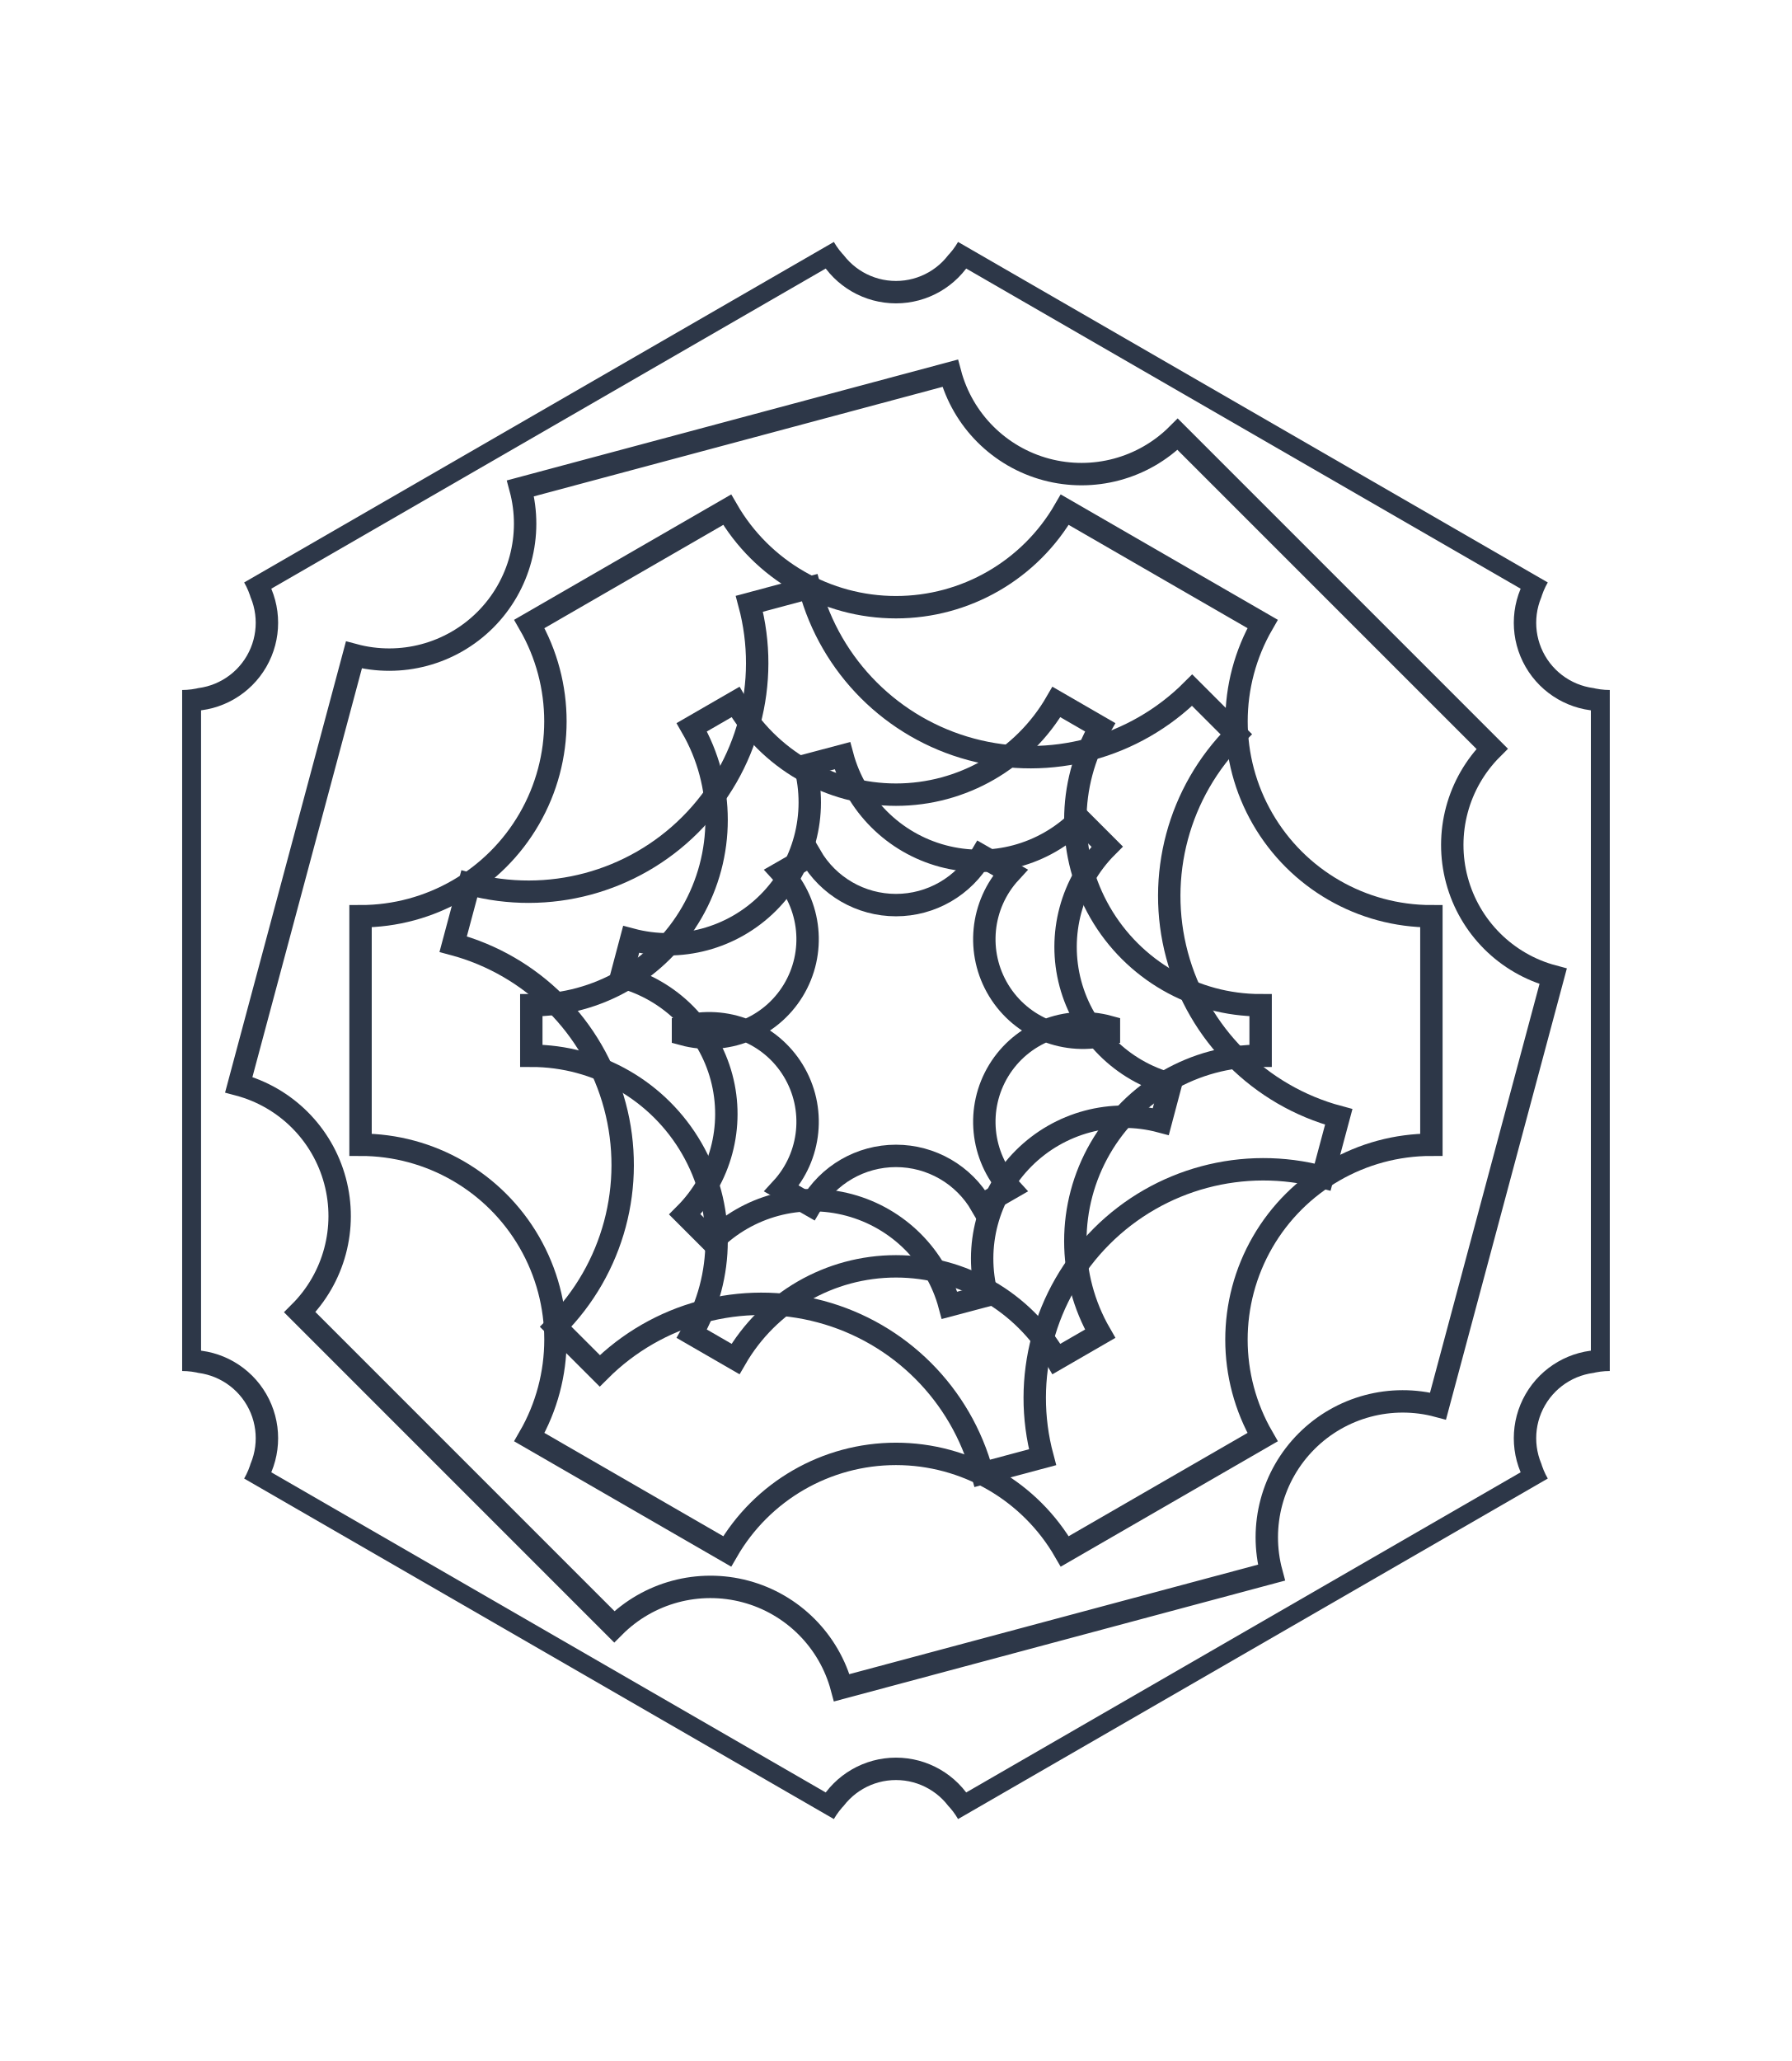
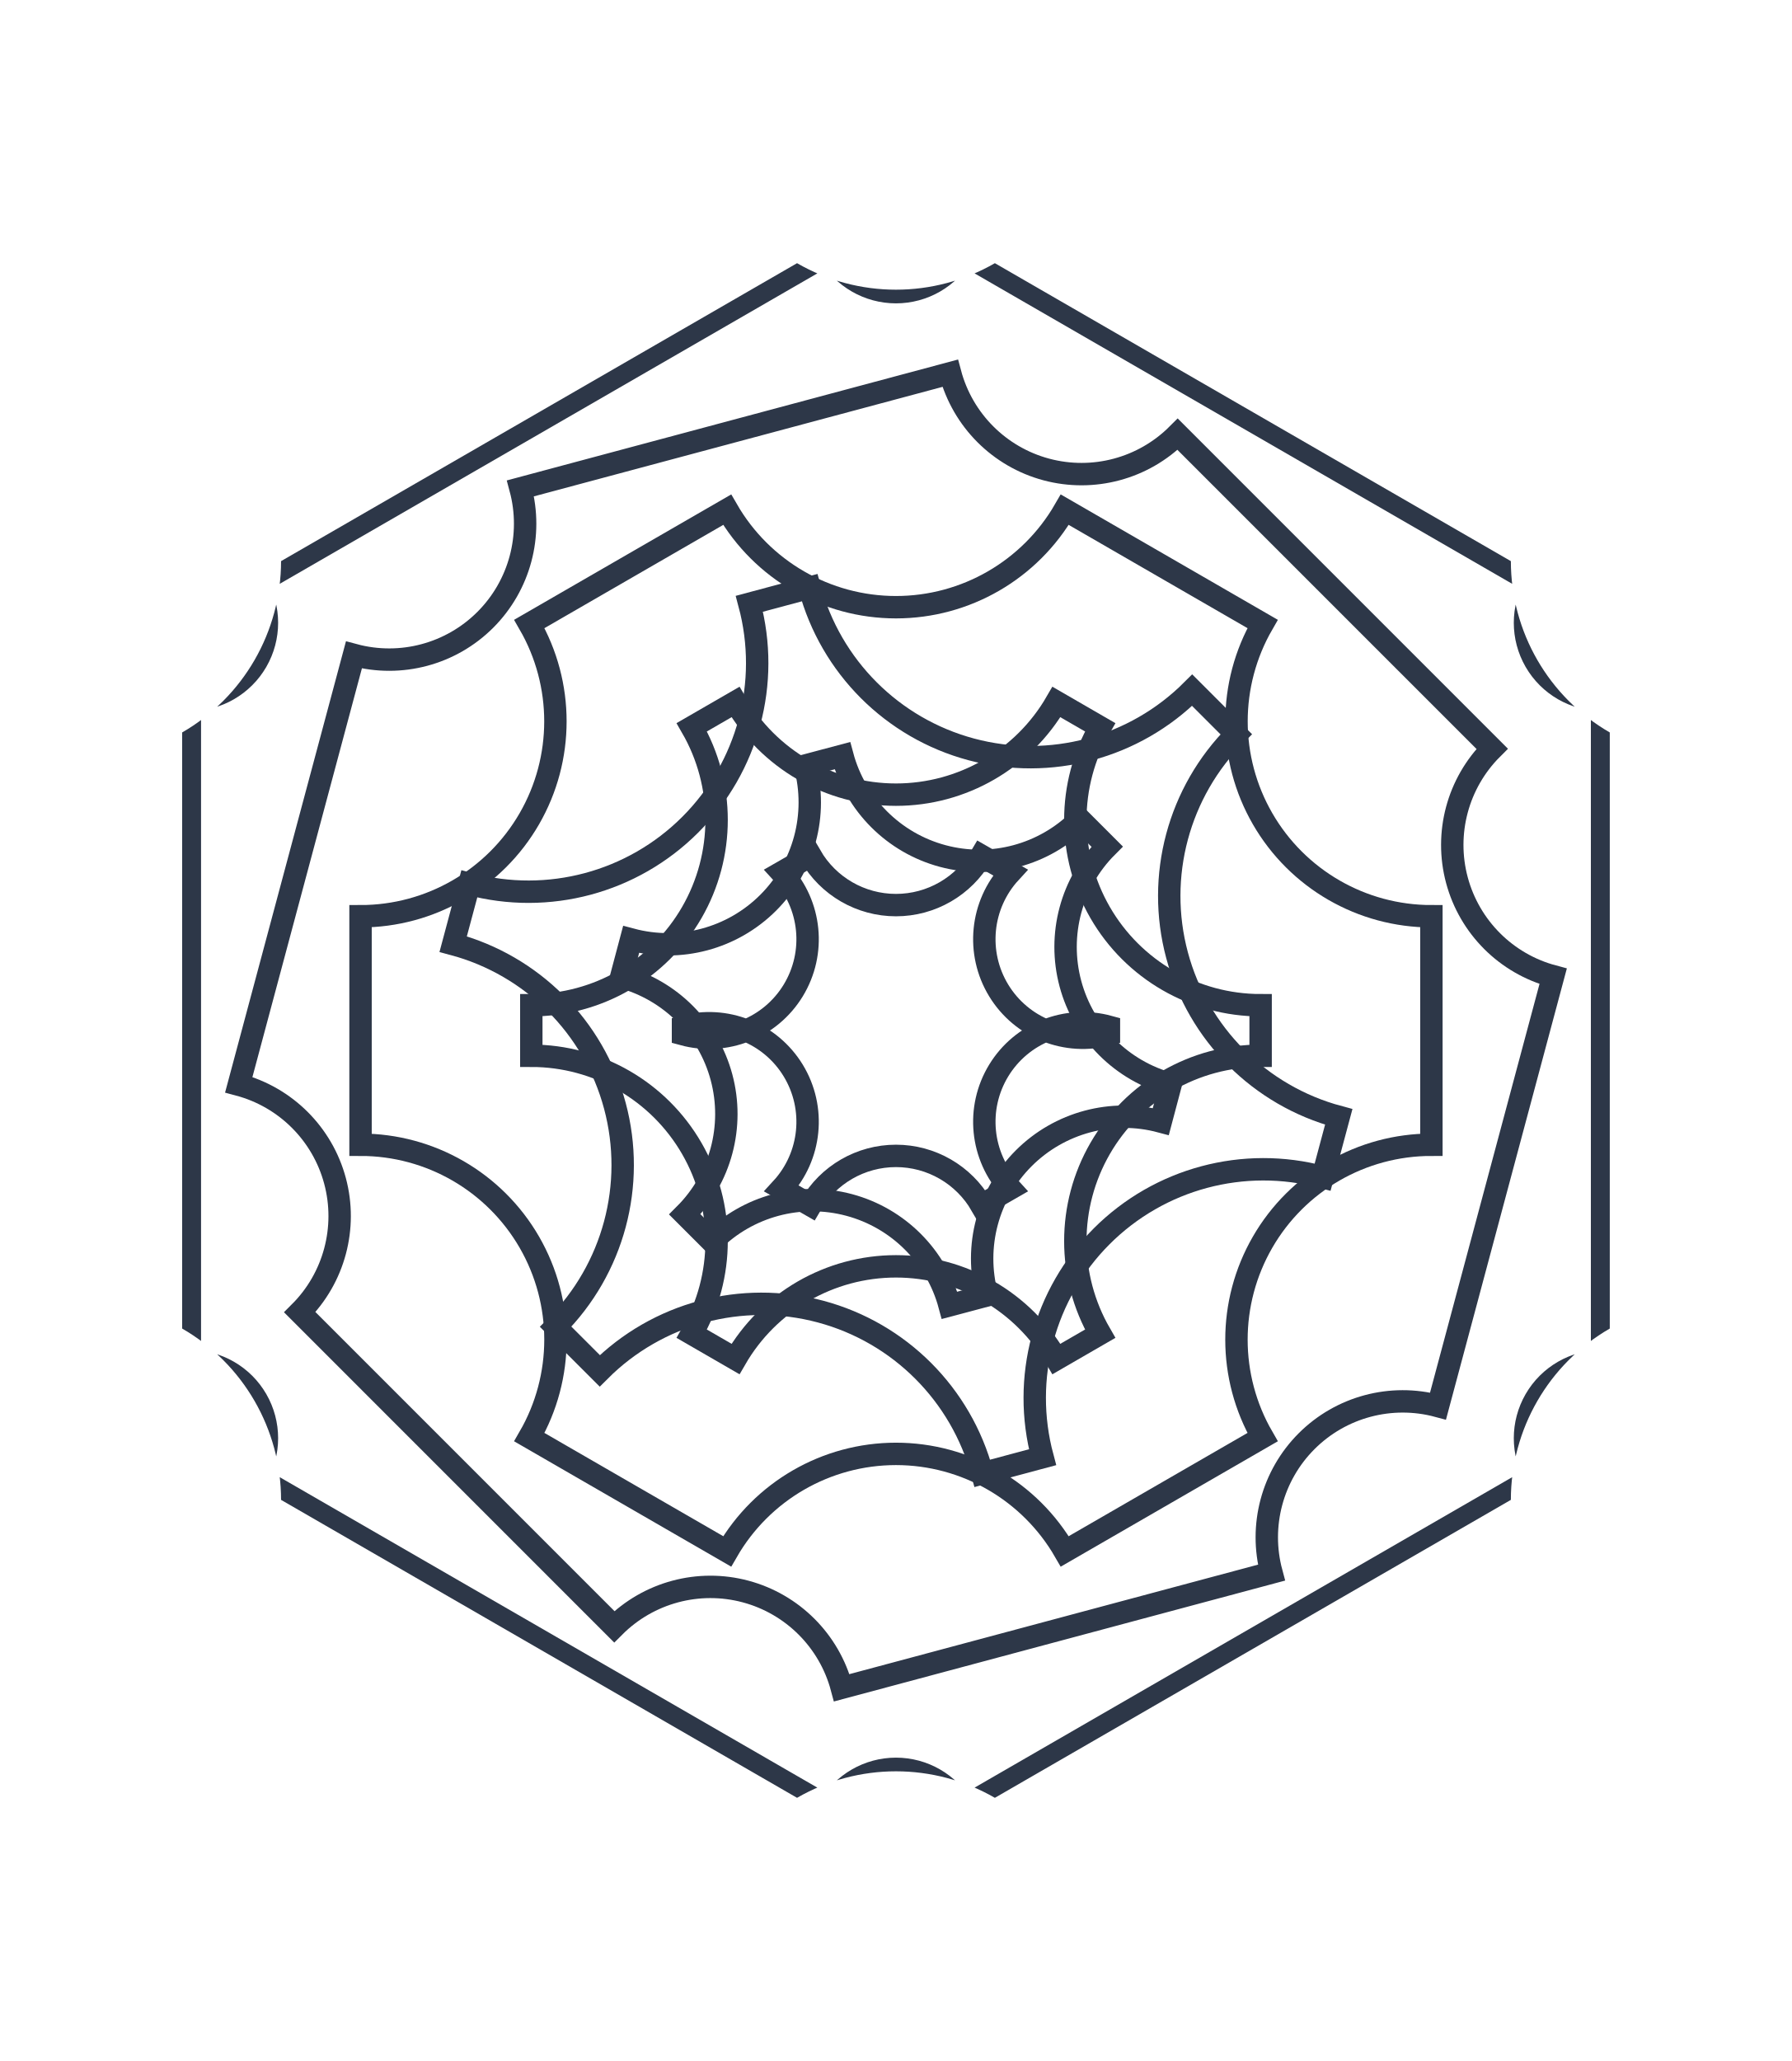
<svg xmlns="http://www.w3.org/2000/svg" width="200" height="230" viewBox="0 0 200 230">
  <defs>
    <clipPath id="hx">
-       <path d="M93.07,27 A8,8 0 0 0 106.93,27 L172.75,65 A8,8 0 0 0 179.67,77 L179.67,153 A8,8 0 0 0 172.75,165 L106.93,203 A8,8 0 0 0 93.07,203 L27.25,165 A8,8 0 0 0 20.33,153 L20.33,77 A8,8 0 0 0 27.25,65 Z" />
+       <path d="M88.96,29.37 A22.08,22.08 0 0 0 111.04,29.37 L168.63,62.62 A22.08,22.08 0 0 0 179.67,81.74 L179.67,148.26 A22.08,22.08 0 0 0 168.63,167.38 L111.04,200.63 A22.08,22.08 0 0 0 88.96,200.63 L31.37,167.38 A22.08,22.08 0 0 0 20.33,148.26 L20.33,81.74 A22.08,22.08 0 0 0 31.37,62.62 Z" />
    </clipPath>
  </defs>
  <g clip-path="url(#hx)" fill="none" stroke="#2D3748">
    <path d="M92.55,28.3 A8.6,8.6 0 0 0 107.45,28.3 L171.36,65.2 A8.6,8.6 0 0 0 178.81,78.1 L178.81,151.9 A8.6,8.6 0 0 0 171.36,164.8 L107.45,201.7 A8.6,8.6 0 0 0 92.55,201.7 L28.64,164.8 A8.6,8.6 0 0 0 21.19,151.9 L21.19,78.1 A8.6,8.6 0 0 0 28.64,65.2 Z" fill="none" stroke-width="2.5" />
    <path d="M106.05,41.65 A15.17,15.17 0 0 0 131.44,48.46 L166.54,83.56 A15.17,15.17 0 0 0 173.35,108.95 L160.5,156.91 A15.17,15.17 0 0 0 141.91,175.5 L93.95,188.35 A15.17,15.17 0 0 0 68.56,181.54 L33.46,146.44 A15.17,15.17 0 0 0 26.65,121.05 L39.5,73.09 A15.17,15.17 0 0 0 58.09,54.5 Z" fill="none" stroke-width="2.5" />
    <path d="M81.16,56.88 A21.75,21.75 0 0 0 118.84,56.88 L140.92,69.63 A21.75,21.75 0 0 0 159.76,102.25 L159.76,127.75 A21.75,21.75 0 0 0 140.92,160.38 L118.84,173.13 A21.75,21.75 0 0 0 81.16,173.13 L59.08,160.38 A21.75,21.75 0 0 0 40.24,127.75 L40.24,102.25 A21.75,21.75 0 0 0 59.08,69.63 Z" fill="none" stroke-width="2.5" />
    <path d="M90.36,65.58 A25.52,25.52 0 0 0 133.06,77.02 L137.98,81.94 A25.52,25.52 0 0 0 149.42,124.64 L147.62,131.36 A25.52,25.52 0 0 0 116.36,162.62 L109.64,164.42 A25.52,25.52 0 0 0 66.94,152.98 L62.02,148.06 A25.52,25.52 0 0 0 50.58,105.36 L52.38,98.64 A25.52,25.52 0 0 0 83.64,67.38 Z" fill="none" stroke-width="2.5" />
    <path d="M82.09,78.34 A20.68,20.68 0 0 0 117.91,78.34 L122.79,81.16 A20.68,20.68 0 0 0 140.7,112.18 L140.7,117.82 A20.68,20.68 0 0 0 122.79,148.84 L117.91,151.66 A20.68,20.68 0 0 0 82.09,151.66 L77.21,148.84 A20.68,20.68 0 0 0 59.3,117.82 L59.3,112.18 A20.68,20.68 0 0 0 77.21,81.16 Z" fill="none" stroke-width="2.5" />
    <path d="M94.02,84.33 A15.84,15.84 0 0 0 120.52,91.43 L123.57,94.48 A15.84,15.84 0 0 0 130.67,120.98 L129.56,125.16 A15.84,15.84 0 0 0 110.16,144.56 L105.98,145.67 A15.84,15.84 0 0 0 79.48,138.57 L76.43,135.52 A15.84,15.84 0 0 0 69.33,109.02 L70.44,104.84 A15.84,15.84 0 0 0 89.84,85.44 Z" fill="none" stroke-width="2.5" />
    <path d="M90.47,95.5 A11,11 0 0 0 109.53,95.5 L112.77,97.36 A11,11 0 0 0 123.77,115.42 L123.77,114.58 A11,11 0 0 0 112.77,132.64 L109.53,134.5 A11,11 0 0 0 90.47,134.5 L87.23,132.64 A11,11 0 0 0 76.23,114.58 L76.23,115.42 A11,11 0 0 0 87.23,97.36 Z" fill="none" stroke-width="2.5" />
  </g>
</svg>
